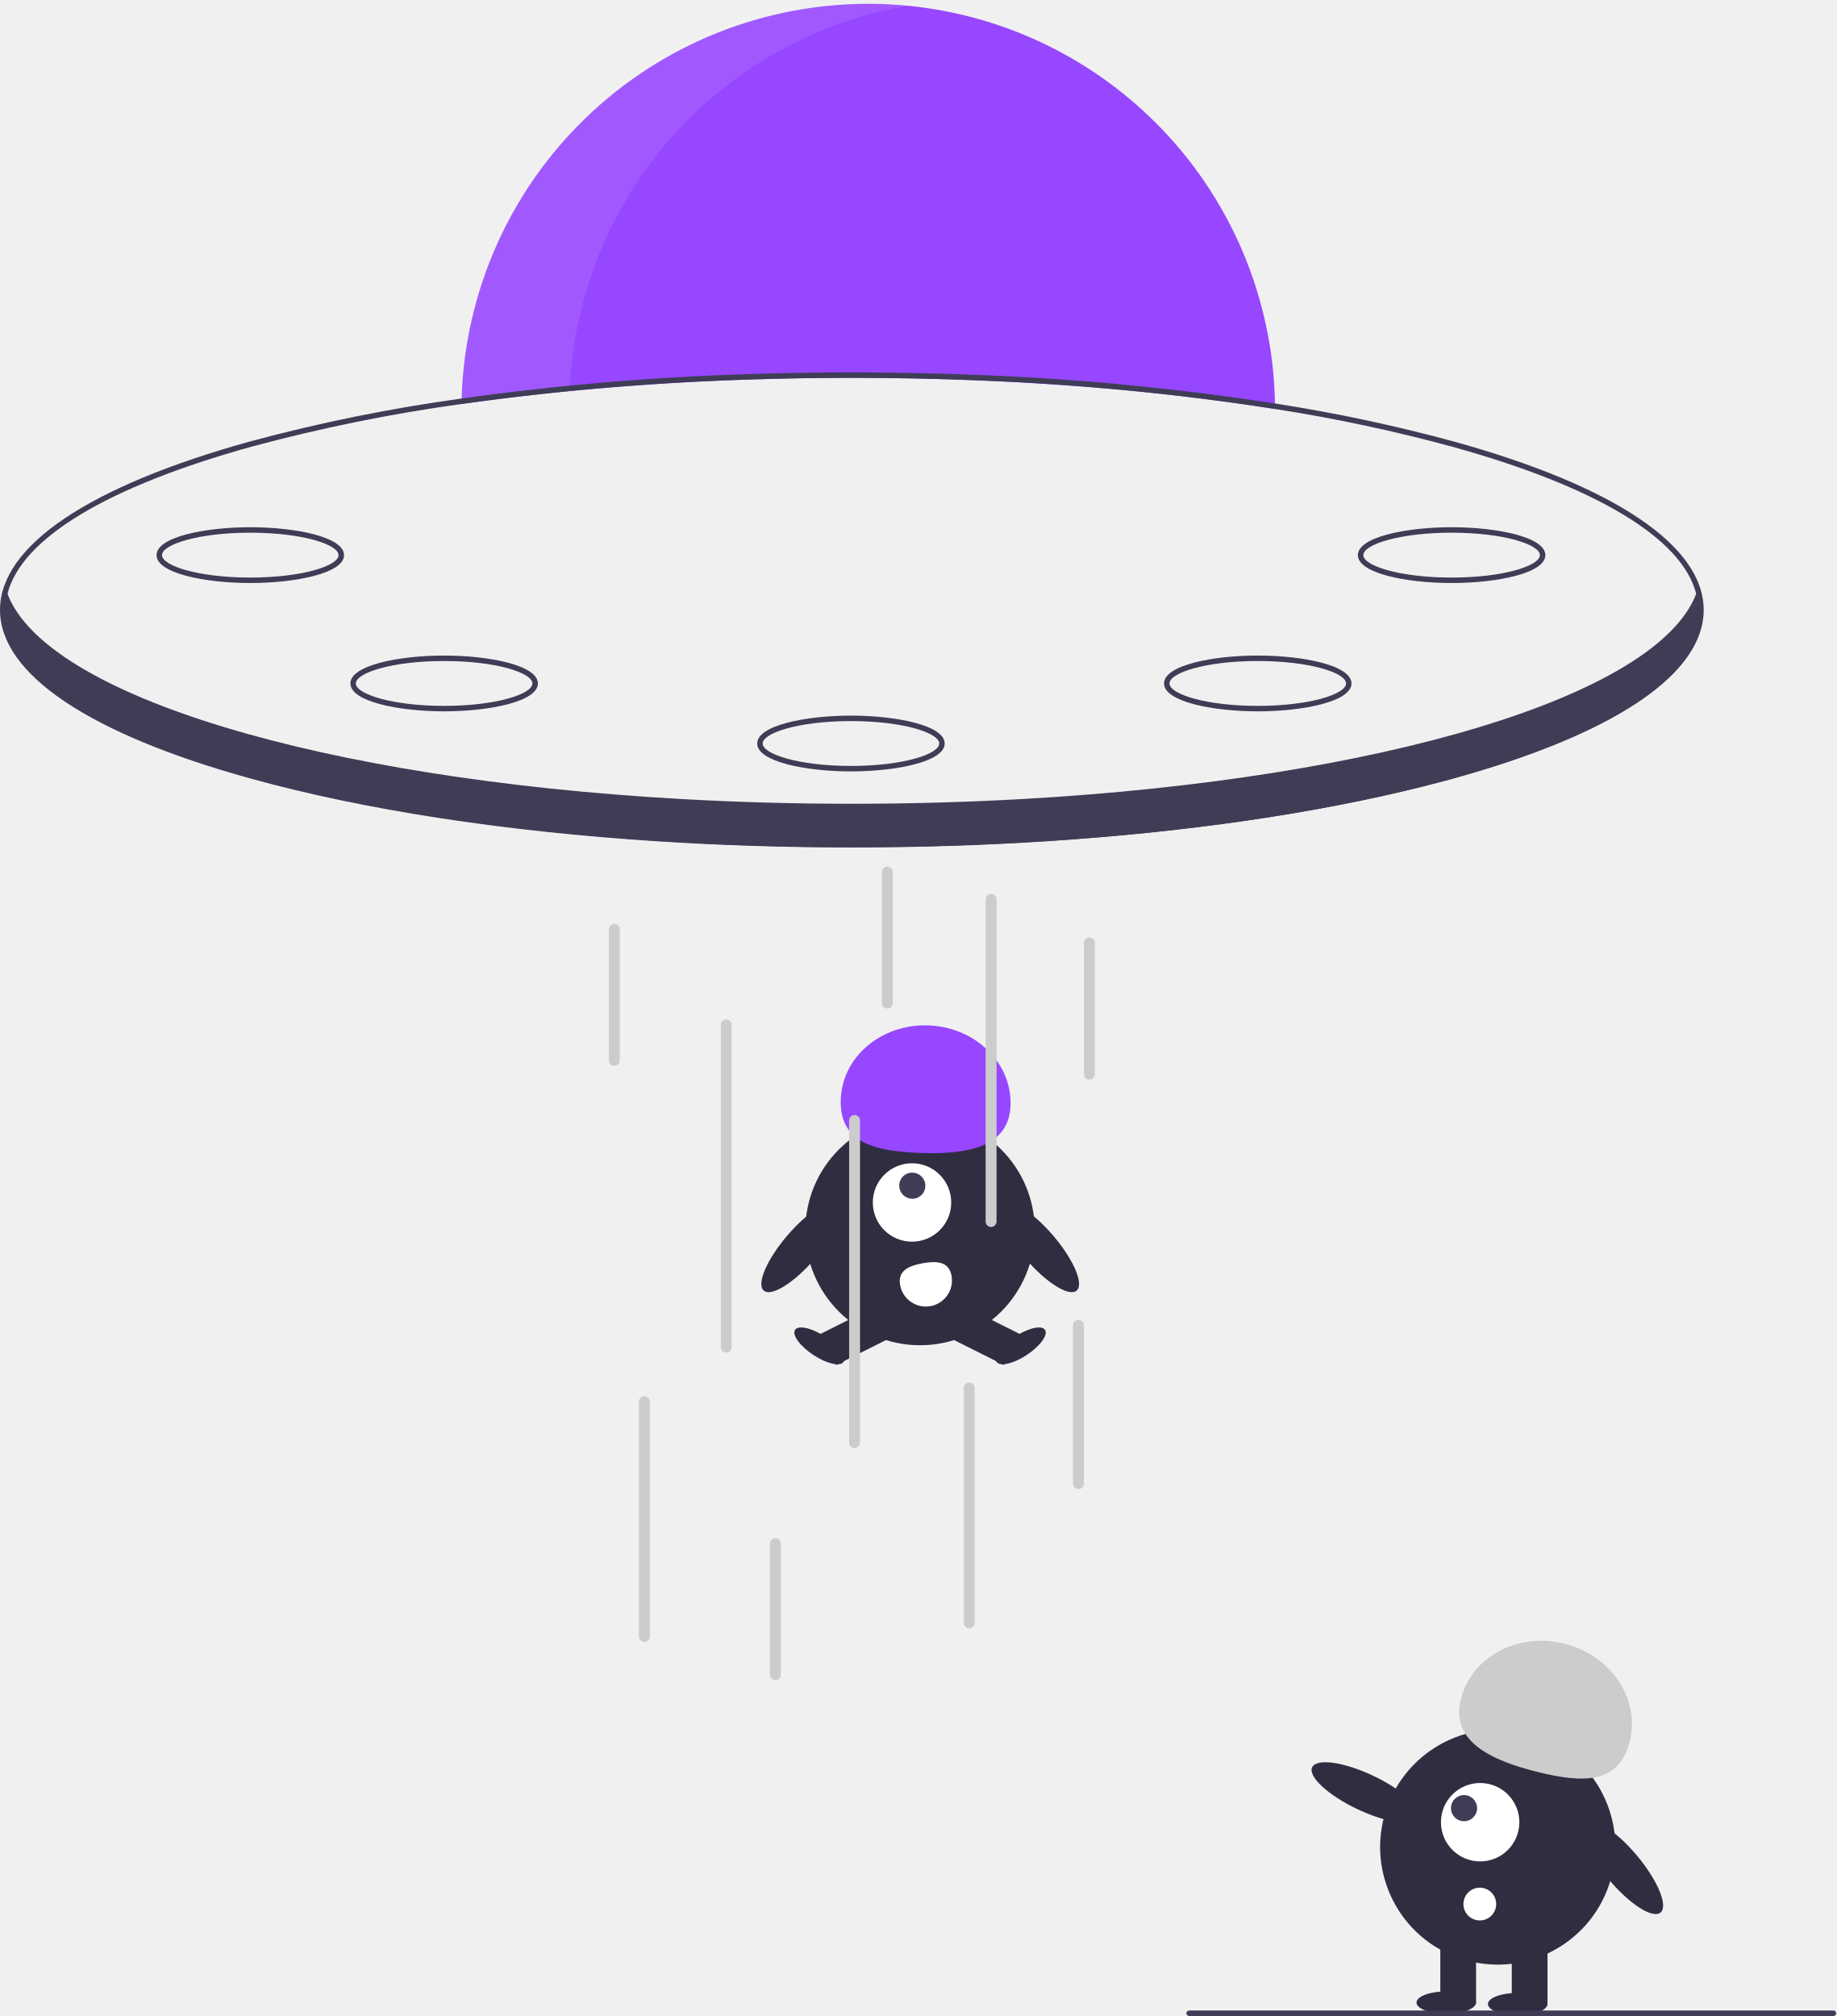
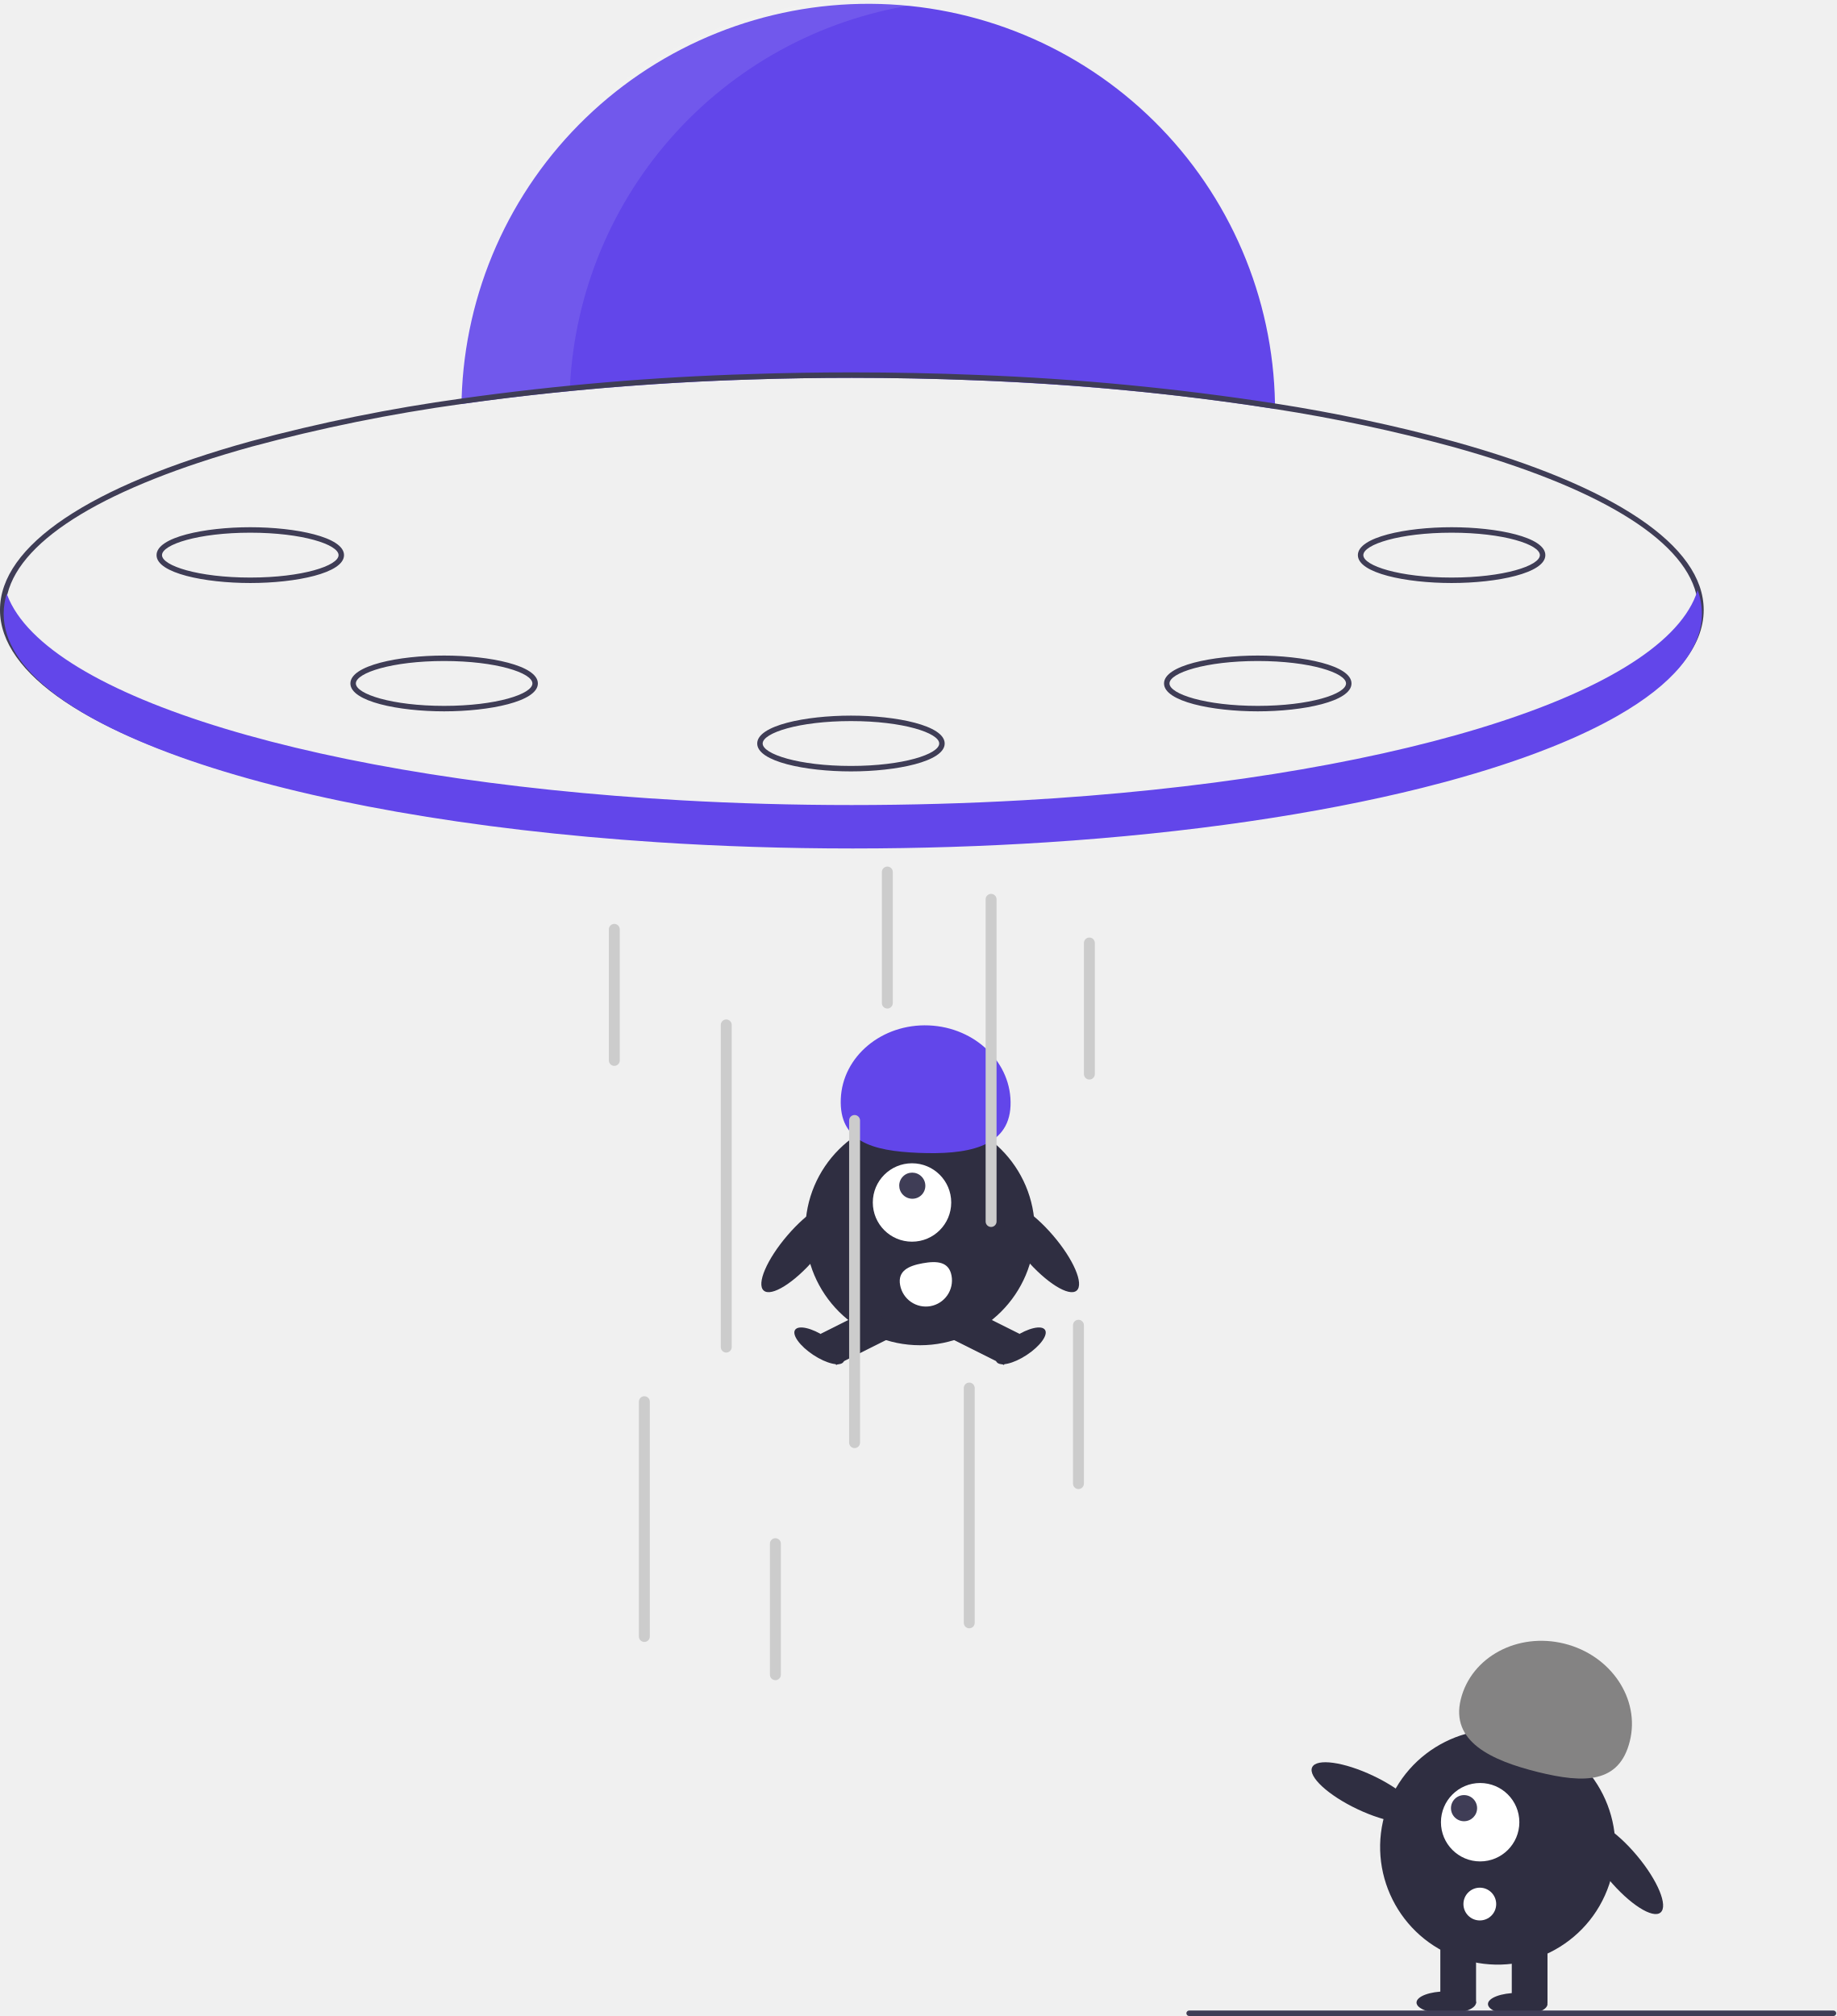
<svg xmlns="http://www.w3.org/2000/svg" width="501" height="550" viewBox="0 0 501 550" fill="none">
  <g clip-path="url(#clip0_511_733)">
-     <path d="M347.849 111.583C313.124 106.041 273.579 103.084 232.396 103.084C194.706 103.084 158.394 105.557 125.896 110.22C125.904 109.721 125.911 109.222 125.933 108.723C126.795 79.755 138.953 52.273 159.809 32.151C180.666 12.029 208.566 0.863 237.546 1.04C266.526 1.218 294.287 12.723 314.896 33.099C335.505 53.474 347.327 81.102 347.834 110.078C347.842 110.585 347.849 111.084 347.849 111.583Z" fill="#9747FF" />
+     <path d="M347.849 111.583C313.124 106.041 273.579 103.084 232.396 103.084C194.706 103.084 158.394 105.557 125.896 110.22C125.904 109.721 125.911 109.222 125.933 108.723C126.795 79.755 138.953 52.273 159.809 32.151C180.666 12.029 208.566 0.863 237.546 1.04C266.526 1.218 294.287 12.723 314.896 33.099C335.505 53.474 347.327 81.102 347.834 110.078C347.842 110.585 347.849 111.084 347.849 111.583Z" fill="#6246EA" />
    <g opacity="0.1">
      <path d="M251.428 0.999C236.014 -1.083 220.335 0.097 205.407 4.463C190.479 8.828 176.634 16.281 164.771 26.34C152.908 36.398 143.29 48.837 136.542 62.85C129.794 76.863 126.065 92.138 125.598 107.684C125.575 108.183 125.568 108.682 125.561 109.182C135.215 107.796 145.214 106.609 155.478 105.618C156.733 79.718 167.016 55.075 184.543 35.965C202.069 16.856 225.733 4.485 251.428 0.999Z" fill="white" />
    </g>
    <path d="M396.4 120.387C380.415 116.054 364.201 112.612 347.835 110.078C321.009 105.921 293.965 103.322 266.839 102.295C255.539 101.833 244.031 101.594 232.396 101.594C223.175 101.594 214.028 101.743 205.008 102.041C178.547 102.823 152.15 105.054 125.933 108.723C106.527 111.395 87.308 115.291 68.393 120.387C24.29 132.581 0 148.923 0 166.397C0 183.872 24.29 200.214 68.393 212.407C99.409 220.988 137.65 226.835 179.318 229.517C196.516 230.634 214.296 231.2 232.396 231.2C250.556 231.2 268.395 230.626 285.646 229.509C323.567 227.059 358.65 221.986 388.012 214.612C388.169 214.567 388.318 214.53 388.474 214.493C390.456 214.001 392.407 213.487 394.336 212.973C395.029 212.78 395.714 212.593 396.4 212.407C396.438 212.391 396.478 212.379 396.519 212.37C397.174 212.191 397.822 212.005 398.47 211.826C399.766 211.454 401.047 211.089 402.306 210.709C402.366 210.694 402.418 210.679 402.47 210.664C403.565 210.337 404.638 210.009 405.703 209.681C406.574 209.405 407.438 209.137 408.295 208.862C408.921 208.661 409.539 208.459 410.15 208.258C410.597 208.109 411.036 207.968 411.468 207.819C412.057 207.625 412.645 207.424 413.226 207.223C413.472 207.141 413.718 207.059 413.956 206.97C414.514 206.784 415.058 206.59 415.602 206.396C416.19 206.188 416.779 205.972 417.36 205.763C417.844 205.592 418.328 205.413 418.805 205.234C419.207 205.078 419.602 204.929 420.004 204.78C421.099 204.37 422.172 203.946 423.229 203.528C423.758 203.312 424.287 203.104 424.808 202.888C425.322 202.679 425.844 202.463 426.35 202.247C427.184 201.897 428.004 201.547 428.808 201.197C429.196 201.018 429.591 200.847 429.97 200.683C430.261 200.549 430.544 200.422 430.834 200.288C431.043 200.199 431.252 200.102 431.453 200.005C432.205 199.663 432.95 199.313 433.68 198.963C436.481 197.622 439.095 196.251 441.523 194.851C456.755 186.129 464.793 176.453 464.793 166.397C464.792 148.923 440.503 132.581 396.4 120.387ZM395.997 210.977C364.944 219.565 326.599 225.412 284.819 228.072C267.829 229.152 250.266 229.71 232.396 229.71C214.587 229.71 197.082 229.159 180.144 228.079C138.298 225.427 99.893 219.58 68.795 210.977C25.392 198.97 1.49 183.142 1.49 166.397C1.492 164.918 1.677 163.444 2.041 162.01C5.84 146.904 29.206 132.767 68.795 121.817C87.567 116.761 106.639 112.887 125.896 110.22C152.27 106.53 178.827 104.292 205.447 103.516C214.326 103.226 223.309 103.082 232.396 103.084C243.875 103.084 255.226 103.315 266.384 103.762C293.668 104.781 320.87 107.392 347.85 111.583C364.075 114.106 380.149 117.522 395.997 121.817C435.579 132.767 458.938 146.897 462.744 161.995C463.114 163.433 463.302 164.912 463.303 166.397C463.303 183.142 439.4 198.97 395.997 210.977Z" fill="#3F3D56" />
-     <path d="M464.368 167.075C464.368 177.026 456.167 186.441 441.523 194.851C439.088 196.251 436.466 197.622 433.68 198.962C432.95 199.313 432.205 199.663 431.453 200.005C431.252 200.102 431.043 200.199 430.835 200.288C430.544 200.422 430.261 200.549 429.97 200.683C429.591 200.847 429.196 201.018 428.808 201.197C428.004 201.547 427.185 201.897 426.351 202.247C425.844 202.463 425.322 202.679 424.808 202.888C424.287 203.104 423.758 203.312 423.23 203.528C422.172 203.946 421.099 204.37 420.004 204.78C419.602 204.929 419.207 205.078 418.805 205.234C418.328 205.413 417.844 205.592 417.36 205.763C416.779 205.972 416.191 206.188 415.602 206.396C415.058 206.59 414.515 206.783 413.956 206.97C413.718 207.059 413.472 207.141 413.226 207.223C412.645 207.424 412.057 207.625 411.468 207.819C411.036 207.968 410.597 208.109 410.15 208.258C409.539 208.459 408.921 208.66 408.295 208.862C407.438 209.137 406.574 209.405 405.703 209.681C404.638 210.009 403.565 210.336 402.47 210.664C402.418 210.679 402.366 210.694 402.306 210.709C401.048 211.089 399.767 211.454 398.47 211.826C397.822 212.005 397.174 212.191 396.519 212.37C396.478 212.379 396.438 212.391 396.4 212.407C395.714 212.593 395.029 212.78 394.336 212.973C392.415 213.48 390.456 213.994 388.474 214.493C388.318 214.53 388.169 214.567 388.012 214.612C359.447 221.748 324.401 226.947 285.617 229.457C268.626 230.552 250.914 231.133 232.717 231.133C214.356 231.133 196.494 230.544 179.37 229.427C77.145 222.761 1.065 197.376 1.065 167.075C1.073 165.231 1.355 163.399 1.899 161.638C1.944 161.764 1.989 161.883 2.041 162.01C12.67 189.927 88.102 212.489 185.977 217.994C200.971 218.843 216.501 219.282 232.396 219.282C248.359 219.282 263.949 218.835 279.002 217.986C376.795 212.459 452.153 189.89 462.744 161.995C462.923 161.548 463.08 161.101 463.213 160.654C463.969 162.711 464.359 164.884 464.368 167.075Z" fill="#3F3D56" />
+     <path d="M464.303 167.421C464.303 177.372 456.102 186.787 441.458 195.197C439.022 196.597 436.4 197.967 433.614 199.308C432.884 199.658 432.14 200.008 431.387 200.351C431.186 200.448 430.978 200.545 430.769 200.634C430.479 200.768 430.196 200.895 429.905 201.029C429.525 201.193 429.13 201.364 428.743 201.543C427.939 201.893 427.119 202.243 426.285 202.593C425.779 202.809 425.257 203.025 424.743 203.234C424.222 203.45 423.693 203.658 423.164 203.874C422.107 204.291 421.034 204.716 419.939 205.125C419.537 205.274 419.142 205.423 418.739 205.58C418.263 205.759 417.779 205.937 417.294 206.109C416.714 206.317 416.125 206.533 415.537 206.742C414.993 206.936 414.449 207.129 413.891 207.315C413.652 207.405 413.406 207.487 413.161 207.569C412.58 207.77 411.991 207.971 411.403 208.165C410.971 208.313 410.531 208.455 410.084 208.604C409.473 208.805 408.855 209.006 408.23 209.207C407.373 209.483 406.509 209.751 405.637 210.027C404.573 210.354 403.5 210.682 402.405 211.01C402.353 211.025 402.301 211.04 402.241 211.055C400.982 211.434 399.701 211.799 398.405 212.172C397.757 212.351 397.109 212.537 396.453 212.716C396.413 212.725 396.373 212.737 396.334 212.753C395.649 212.939 394.964 213.125 394.271 213.319C392.349 213.825 390.39 214.339 388.409 214.838C388.253 214.876 388.103 214.913 387.947 214.958C359.382 222.093 324.336 227.293 285.551 229.803C268.561 230.898 250.848 231.479 232.651 231.479C214.291 231.479 196.429 230.89 179.304 229.773C77.08 223.106 1 197.722 1 167.421C1.008 165.577 1.289 163.745 1.834 161.983C1.879 162.11 1.923 162.229 1.976 162.356C12.605 190.273 88.037 212.835 185.911 218.339C200.905 219.188 216.436 219.628 232.331 219.628C248.293 219.628 263.883 219.181 278.937 218.332C376.729 212.805 452.087 190.236 462.679 162.341C462.858 161.894 463.014 161.447 463.148 161C463.903 163.057 464.294 165.23 464.303 167.421Z" fill="#6246EA" />
    <path d="M68.281 159.057C55.885 159.057 42.709 156.39 42.709 151.447C42.709 146.504 55.885 143.837 68.281 143.837C80.677 143.837 93.853 146.504 93.853 151.447C93.853 156.39 80.677 159.057 68.281 159.057ZM68.281 145.327C54.089 145.327 44.199 148.553 44.199 151.447C44.199 154.342 54.089 157.568 68.281 157.568C82.473 157.568 92.363 154.342 92.363 151.447C92.363 148.553 82.473 145.327 68.281 145.327Z" fill="#3F3D56" />
    <path d="M121.166 194.066C108.769 194.066 95.594 191.399 95.594 186.456C95.594 181.513 108.769 178.846 121.166 178.846C133.562 178.846 146.737 181.513 146.737 186.456C146.737 191.399 133.562 194.066 121.166 194.066ZM121.166 180.335C106.974 180.335 97.084 183.561 97.084 186.456C97.084 189.35 106.974 192.576 121.166 192.576C135.357 192.576 145.248 189.35 145.248 186.456C145.248 183.561 135.357 180.335 121.166 180.335Z" fill="#3F3D56" />
    <path d="M396.019 159.057C383.623 159.057 370.448 156.39 370.448 151.447C370.448 146.504 383.623 143.837 396.019 143.837C408.416 143.837 421.591 146.504 421.591 151.447C421.591 156.39 408.416 159.057 396.019 159.057ZM396.019 145.327C381.827 145.327 371.937 148.553 371.937 151.447C371.937 154.342 381.827 157.568 396.019 157.568C410.211 157.568 420.101 154.342 420.101 151.447C420.101 148.553 410.211 145.327 396.019 145.327Z" fill="#3F3D56" />
    <path d="M343.134 194.066C330.738 194.066 317.562 191.399 317.562 186.456C317.562 181.513 330.738 178.846 343.134 178.846C355.531 178.846 368.706 181.513 368.706 186.456C368.706 191.399 355.531 194.066 343.134 194.066ZM343.134 180.335C328.942 180.335 319.052 183.561 319.052 186.456C319.052 189.35 328.942 192.576 343.134 192.576C357.326 192.576 367.216 189.35 367.216 186.456C367.216 183.561 357.326 180.335 343.134 180.335Z" fill="#3F3D56" />
    <path d="M232.15 210.453C219.754 210.453 206.579 207.786 206.579 202.843C206.579 197.9 219.754 195.233 232.15 195.233C244.547 195.233 257.722 197.9 257.722 202.843C257.722 207.786 244.547 210.453 232.15 210.453ZM232.15 196.722C217.958 196.722 208.068 199.948 208.068 202.843C208.068 205.737 217.958 208.963 232.15 208.963C246.342 208.963 256.232 205.737 256.232 202.843C256.232 199.948 246.342 196.722 232.15 196.722Z" fill="#3F3D56" />
    <path d="M251.001 367.005C268.284 367.005 282.295 352.994 282.295 335.711C282.295 318.429 268.284 304.418 251.001 304.418C233.718 304.418 219.708 318.429 219.708 335.711C219.708 352.994 233.718 367.005 251.001 367.005Z" fill="#2F2E41" />
    <path d="M239.102 356.271L223.872 363.898L228.128 372.399L243.359 364.772L239.102 356.271Z" fill="#2F2E41" />
    <path d="M230.136 371.536C231.039 370.166 228.81 367.103 225.157 364.695C221.504 362.286 217.811 361.444 216.908 362.814C216.005 364.184 218.234 367.247 221.887 369.656C225.539 372.064 229.233 372.906 230.136 371.536Z" fill="#2F2E41" />
    <path d="M262.901 356.271L258.644 364.772L273.874 372.399L278.131 363.898L262.901 356.271Z" fill="#2F2E41" />
    <path d="M280.116 369.655C283.769 367.247 285.998 364.184 285.094 362.814C284.191 361.444 280.498 362.286 276.845 364.695C273.192 367.103 270.963 370.166 271.866 371.536C272.77 372.906 276.463 372.064 280.116 369.655Z" fill="#2F2E41" />
    <path d="M248.81 338.752C254.717 338.752 259.506 333.964 259.506 328.057C259.506 322.15 254.717 317.362 248.81 317.362C242.904 317.362 238.115 322.15 238.115 328.057C238.115 333.964 242.904 338.752 248.81 338.752Z" fill="white" />
    <path d="M251.412 326.007C252.798 324.62 252.79 322.364 251.394 320.968C249.998 319.572 247.742 319.564 246.356 320.95C244.969 322.337 244.977 324.593 246.373 325.989C247.77 327.385 250.025 327.393 251.412 326.007Z" fill="#3F3D56" />
-     <path d="M275.687 301.668C276.158 290.082 266.173 280.27 253.386 279.75C240.598 279.231 229.85 288.201 229.38 299.787C228.909 311.372 237.798 314.004 250.586 314.524C263.373 315.043 275.217 313.253 275.687 301.668Z" fill="#9747FF" />
+     <path d="M275.687 301.668C276.158 290.082 266.173 280.27 253.386 279.75C240.598 279.231 229.85 288.201 229.38 299.787C228.909 311.372 237.798 314.004 250.586 314.524C263.373 315.043 275.217 313.253 275.687 301.668Z" fill="#6246EA" />
    <path d="M293.725 352.098C295.784 350.331 292.889 343.583 287.261 337.026C281.632 330.469 275.4 326.587 273.342 328.354C271.283 330.121 274.178 336.869 279.807 343.425C285.435 349.982 291.667 353.865 293.725 352.098Z" fill="#2F2E41" />
    <path d="M222.283 343.425C227.912 336.868 230.807 330.121 228.748 328.354C226.69 326.587 220.458 330.469 214.829 337.026C209.201 343.583 206.306 350.331 208.365 352.098C210.423 353.865 216.655 349.982 222.283 343.425Z" fill="#2F2E41" />
    <path d="M259.596 348.044C259.935 349.904 259.52 351.823 258.444 353.378C257.368 354.933 255.719 355.997 253.858 356.336C251.998 356.674 250.079 356.26 248.524 355.184C246.969 354.108 245.905 352.458 245.566 350.598L245.564 350.584C244.862 346.709 247.858 345.338 251.733 344.636C255.608 343.935 258.895 344.169 259.596 348.044Z" fill="white" />
    <path d="M198.133 368.999C197.738 368.999 197.359 368.842 197.079 368.563C196.8 368.283 196.643 367.904 196.643 367.509V279.616C196.643 279.221 196.8 278.842 197.079 278.562C197.359 278.283 197.738 278.126 198.133 278.126C198.528 278.126 198.907 278.283 199.186 278.562C199.466 278.842 199.623 279.221 199.623 279.616V367.509C199.622 367.904 199.466 368.283 199.186 368.563C198.907 368.842 198.528 368.999 198.133 368.999Z" fill="#CCCCCC" />
    <path d="M175.787 447.954C175.392 447.954 175.013 447.797 174.734 447.518C174.454 447.239 174.297 446.86 174.297 446.465V382.407C174.297 382.011 174.454 381.633 174.734 381.353C175.013 381.074 175.392 380.917 175.787 380.917C176.182 380.917 176.561 381.074 176.84 381.353C177.12 381.633 177.277 382.011 177.277 382.407V446.465C177.277 446.86 177.12 447.239 176.84 447.518C176.561 447.797 176.182 447.954 175.787 447.954Z" fill="#CCCCCC" />
    <path d="M233.141 395.069C232.746 395.069 232.367 394.912 232.088 394.633C231.808 394.353 231.651 393.975 231.651 393.579V305.686C231.651 305.291 231.808 304.912 232.088 304.633C232.367 304.353 232.746 304.196 233.141 304.196C233.536 304.196 233.915 304.353 234.194 304.633C234.474 304.912 234.631 305.291 234.631 305.686V393.579C234.631 393.975 234.474 394.353 234.194 394.633C233.915 394.912 233.536 395.069 233.141 395.069Z" fill="#CCCCCC" />
    <path d="M211.54 458.382C211.145 458.382 210.766 458.225 210.487 457.946C210.207 457.667 210.05 457.288 210.05 456.893V421.139C210.05 420.744 210.207 420.365 210.487 420.086C210.766 419.806 211.145 419.65 211.54 419.65C211.935 419.65 212.314 419.806 212.593 420.086C212.873 420.365 213.03 420.744 213.03 421.139V456.893C213.03 457.288 212.873 457.667 212.593 457.946C212.314 458.225 211.935 458.382 211.54 458.382Z" fill="#CCCCCC" />
    <path d="M242.08 275.147C241.684 275.147 241.306 274.99 241.026 274.71C240.747 274.431 240.59 274.052 240.59 273.657V237.904C240.59 237.509 240.747 237.13 241.026 236.85C241.306 236.571 241.684 236.414 242.08 236.414C242.475 236.414 242.854 236.571 243.133 236.85C243.412 237.13 243.569 237.509 243.569 237.904V273.657C243.569 274.052 243.412 274.431 243.133 274.71C242.854 274.99 242.475 275.147 242.08 275.147Z" fill="#CCCCCC" />
    <path d="M167.593 290.789C167.198 290.789 166.819 290.632 166.54 290.352C166.26 290.073 166.104 289.694 166.104 289.299V253.546C166.104 253.151 166.26 252.772 166.54 252.492C166.819 252.213 167.198 252.056 167.593 252.056C167.988 252.056 168.367 252.213 168.647 252.492C168.926 252.772 169.083 253.151 169.083 253.546V289.299C169.083 289.694 168.926 290.073 168.647 290.352C168.367 290.632 167.988 290.789 167.593 290.789Z" fill="#CCCCCC" />
    <path d="M297.199 294.513C296.804 294.513 296.425 294.356 296.146 294.077C295.866 293.797 295.709 293.418 295.709 293.023V257.27C295.709 256.875 295.866 256.496 296.146 256.217C296.425 255.937 296.804 255.78 297.199 255.78C297.594 255.78 297.973 255.937 298.253 256.217C298.532 256.496 298.689 256.875 298.689 257.27V293.023C298.689 293.418 298.532 293.797 298.253 294.077C297.973 294.356 297.594 294.513 297.199 294.513Z" fill="#CCCCCC" />
    <path d="M294.22 406.242C293.825 406.242 293.446 406.085 293.166 405.806C292.887 405.526 292.73 405.147 292.73 404.752V361.55C292.73 361.155 292.887 360.776 293.166 360.497C293.446 360.218 293.825 360.061 294.22 360.061C294.615 360.061 294.994 360.218 295.273 360.497C295.552 360.776 295.709 361.155 295.709 361.55V404.752C295.709 405.147 295.552 405.526 295.273 405.806C294.994 406.085 294.615 406.242 294.22 406.242Z" fill="#CCCCCC" />
    <path d="M264.425 444.23C264.03 444.23 263.651 444.073 263.372 443.794C263.093 443.514 262.936 443.135 262.936 442.74V378.682C262.936 378.287 263.092 377.908 263.372 377.629C263.651 377.349 264.03 377.193 264.425 377.193C264.82 377.193 265.199 377.349 265.479 377.629C265.758 377.908 265.915 378.287 265.915 378.682V442.74C265.915 443.135 265.758 443.514 265.479 443.794C265.199 444.073 264.82 444.23 264.425 444.23Z" fill="#CCCCCC" />
    <path d="M270.384 334.736C269.989 334.736 269.61 334.579 269.331 334.299C269.052 334.02 268.895 333.641 268.895 333.246V245.352C268.895 244.957 269.051 244.578 269.331 244.299C269.61 244.02 269.989 243.863 270.384 243.863C270.779 243.863 271.158 244.02 271.438 244.299C271.717 244.578 271.874 244.957 271.874 245.352V333.246C271.874 333.641 271.717 334.02 271.438 334.299C271.158 334.579 270.779 334.736 270.384 334.736Z" fill="#CCCCCC" />
    <path d="M453.019 521.768C455.151 519.982 452.27 513.029 446.583 506.237C440.896 499.445 434.557 495.386 432.425 497.171C430.293 498.957 433.174 505.91 438.861 512.702C444.548 519.494 450.887 523.553 453.019 521.768Z" fill="#2F2E41" />
    <path d="M439.035 514.044C444.638 497.236 435.554 479.069 418.746 473.467C401.939 467.864 383.772 476.947 378.169 493.755C372.567 510.563 381.65 528.73 398.458 534.332C415.265 539.935 433.433 530.851 439.035 514.044Z" fill="#2F2E41" />
    <path d="M422.18 529.075H412.434V546.536H422.18V529.075Z" fill="#2F2E41" />
    <path d="M402.689 529.075H392.943V546.536H402.689V529.075Z" fill="#2F2E41" />
    <path d="M414.058 549.785C418.544 549.785 422.18 548.421 422.18 546.739C422.18 545.057 418.544 543.694 414.058 543.694C409.573 543.694 405.937 545.057 405.937 546.739C405.937 548.421 409.573 549.785 414.058 549.785Z" fill="#2F2E41" />
    <path d="M394.568 549.379C399.053 549.379 402.689 548.015 402.689 546.333C402.689 544.651 399.053 543.288 394.568 543.288C390.082 543.288 386.446 544.651 386.446 546.333C386.446 548.015 390.082 549.379 394.568 549.379Z" fill="#2F2E41" />
-     <path d="M398.529 463.575C401.394 452.039 414.038 445.251 426.771 448.413C439.503 451.574 447.503 463.489 444.639 475.024C441.774 486.56 432.271 486.597 419.538 483.436C406.806 480.274 395.665 475.111 398.529 463.575Z" fill="#CCCCCC" />
+     <path d="M398.529 463.575C401.394 452.039 414.038 445.251 426.771 448.413C439.503 451.574 447.503 463.489 444.639 475.024C441.774 486.56 432.271 486.597 419.538 483.436C406.806 480.274 395.665 475.111 398.529 463.575Z" fill="#848383" />
    <path d="M386.963 495.888C388.154 493.375 382.632 488.261 374.628 484.465C366.624 480.669 359.17 479.628 357.978 482.141C356.786 484.654 362.309 489.768 370.313 493.564C378.316 497.36 385.771 498.401 386.963 495.888Z" fill="#2F2E41" />
    <path d="M403.806 507.826C409.713 507.826 414.501 503.037 414.501 497.13C414.501 491.224 409.713 486.435 403.806 486.435C397.899 486.435 393.111 491.224 393.111 497.13C393.111 503.037 397.899 507.826 403.806 507.826Z" fill="white" />
    <path d="M399.41 496.862C401.379 496.862 402.975 495.266 402.975 493.297C402.975 491.328 401.379 489.732 399.41 489.732C397.441 489.732 395.845 491.328 395.845 493.297C395.845 495.266 397.441 496.862 399.41 496.862Z" fill="#3F3D56" />
    <path d="M403.714 523.93C406.182 523.93 408.183 521.929 408.183 519.461C408.183 516.992 406.182 514.992 403.714 514.992C401.246 514.992 399.245 516.992 399.245 519.461C399.245 521.929 401.246 523.93 403.714 523.93Z" fill="white" />
    <path d="M500.197 550H324.41C324.212 550 324.023 549.921 323.883 549.782C323.744 549.642 323.665 549.453 323.665 549.255C323.665 549.058 323.744 548.868 323.883 548.728C324.023 548.589 324.212 548.51 324.41 548.51H500.197C500.394 548.51 500.584 548.589 500.723 548.728C500.863 548.868 500.942 549.058 500.942 549.255C500.942 549.453 500.863 549.642 500.723 549.782C500.584 549.921 500.394 550 500.197 550Z" fill="#3F3D56" />
  </g>
  <defs>
    <clipPath id="clip0_511_733">
      <rect width="500.942" height="550" fill="white" />
    </clipPath>
  </defs>
</svg>
